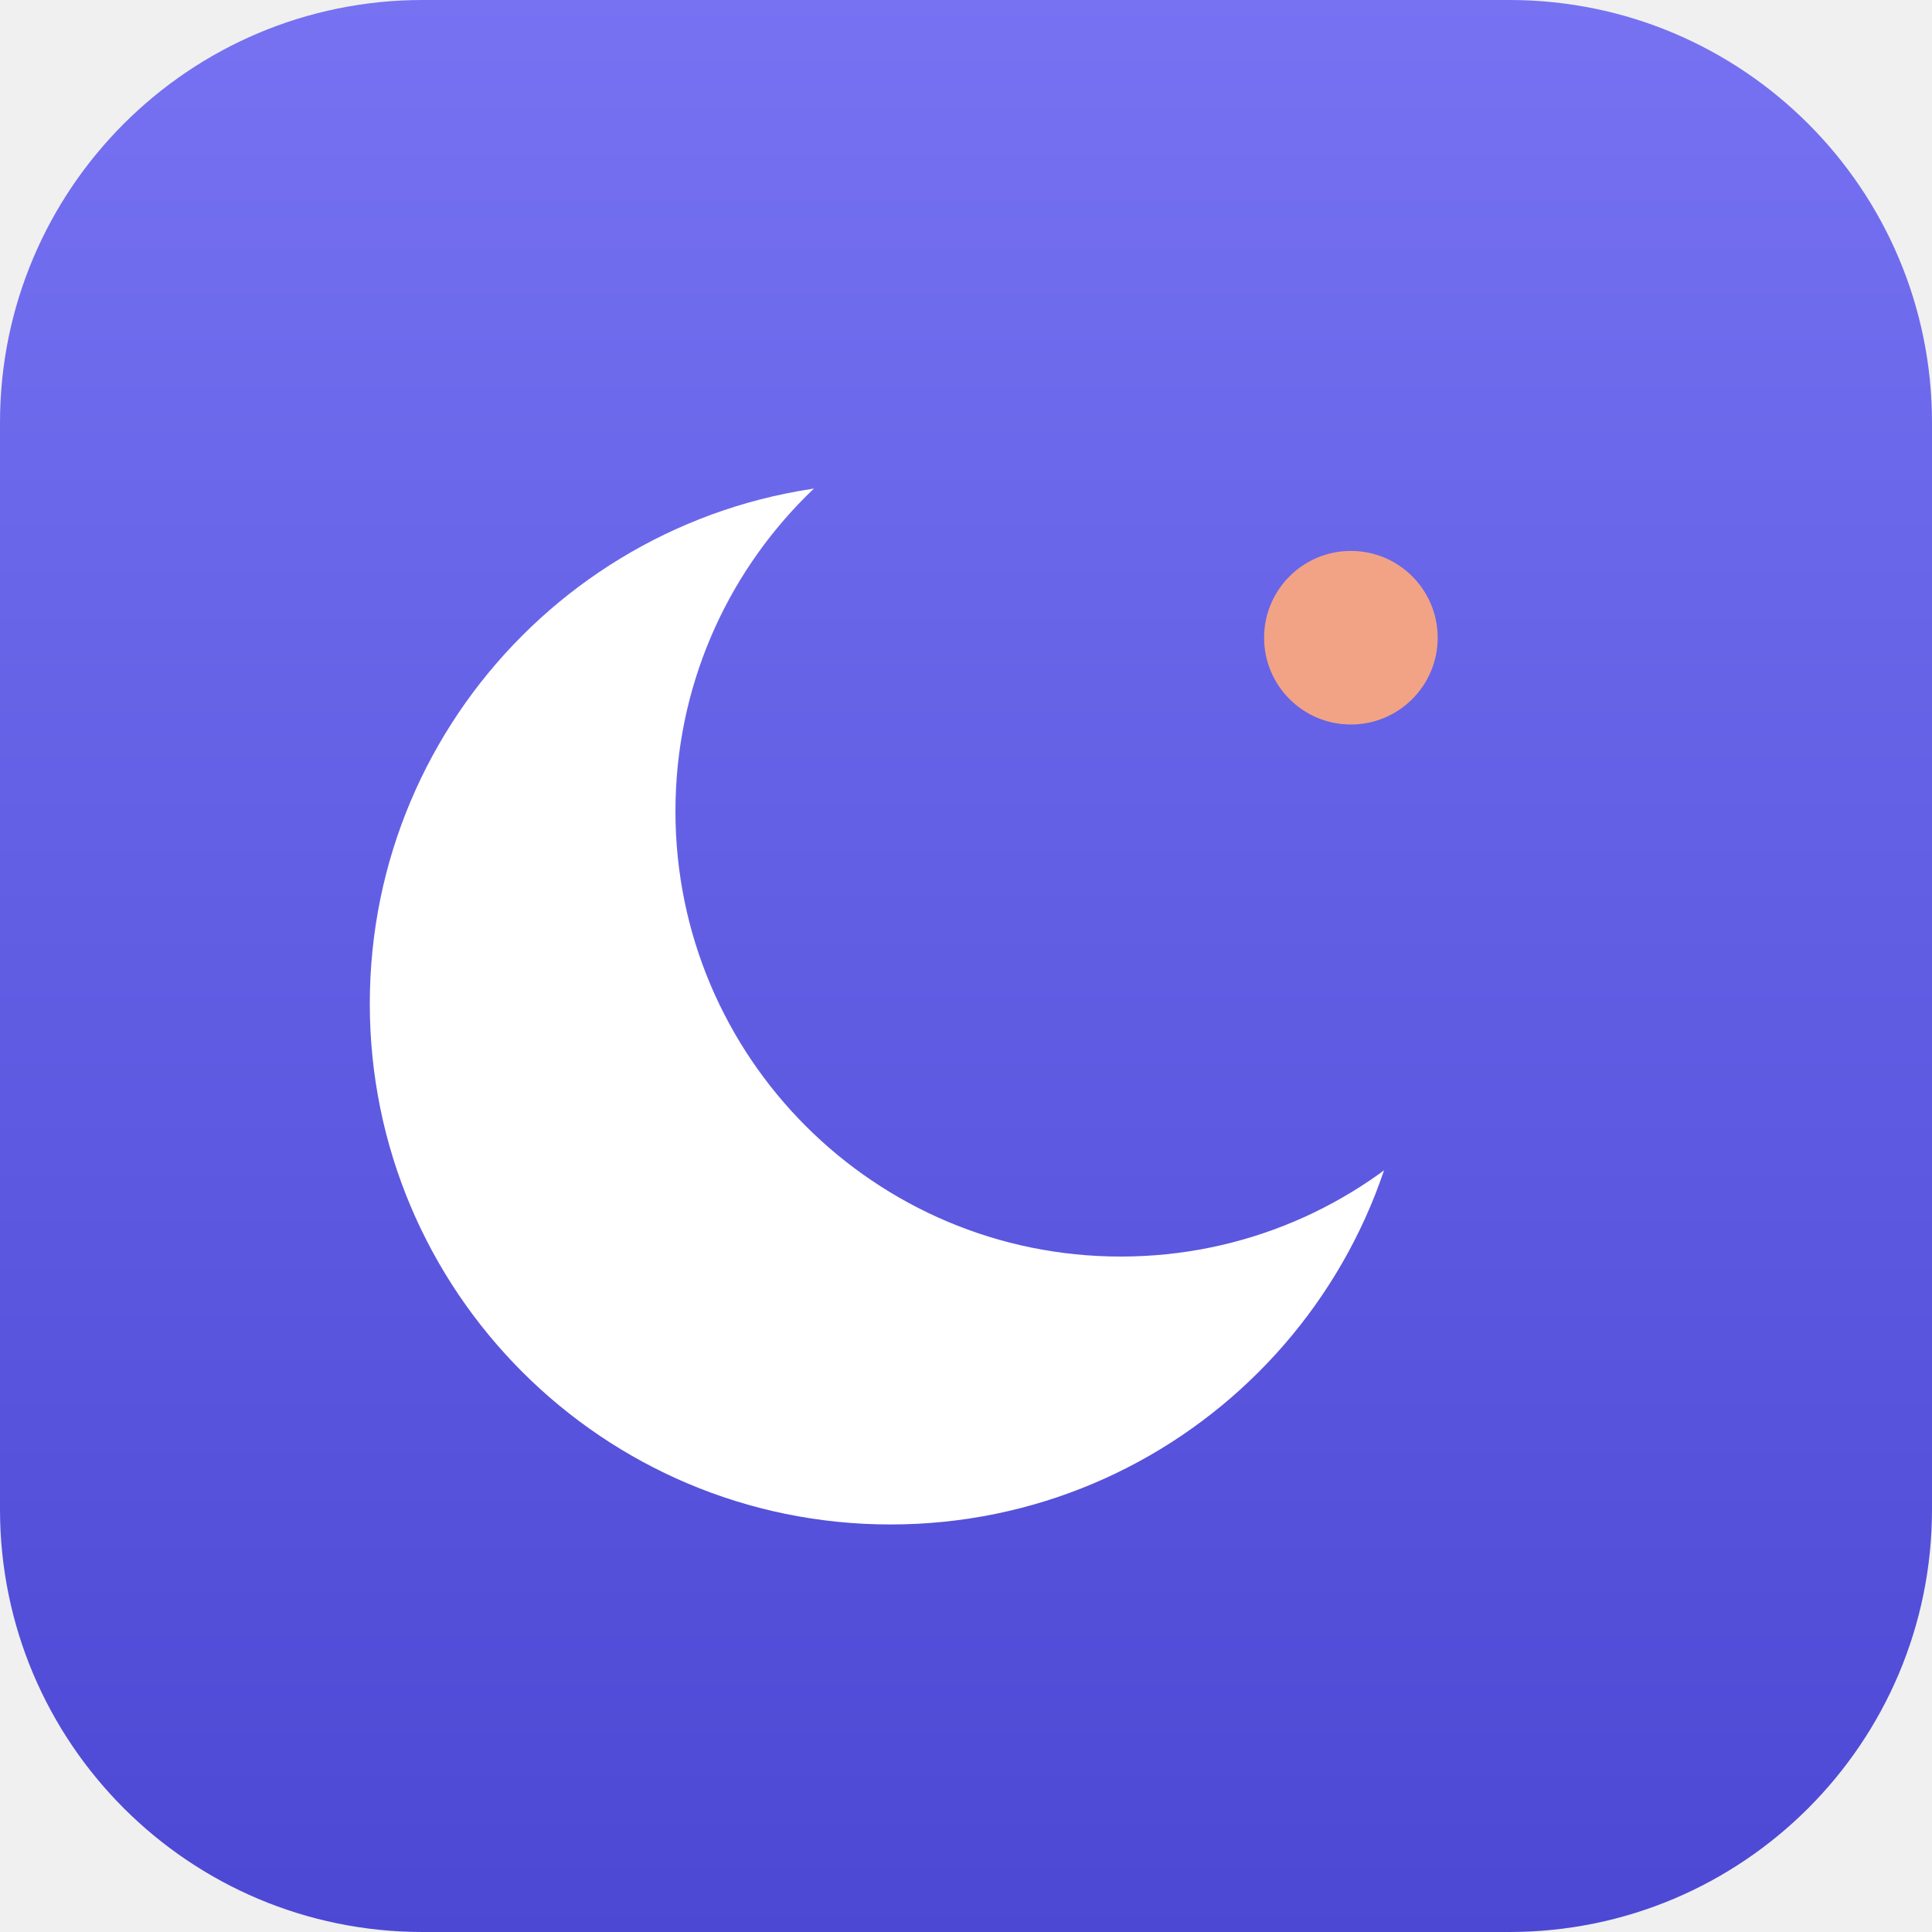
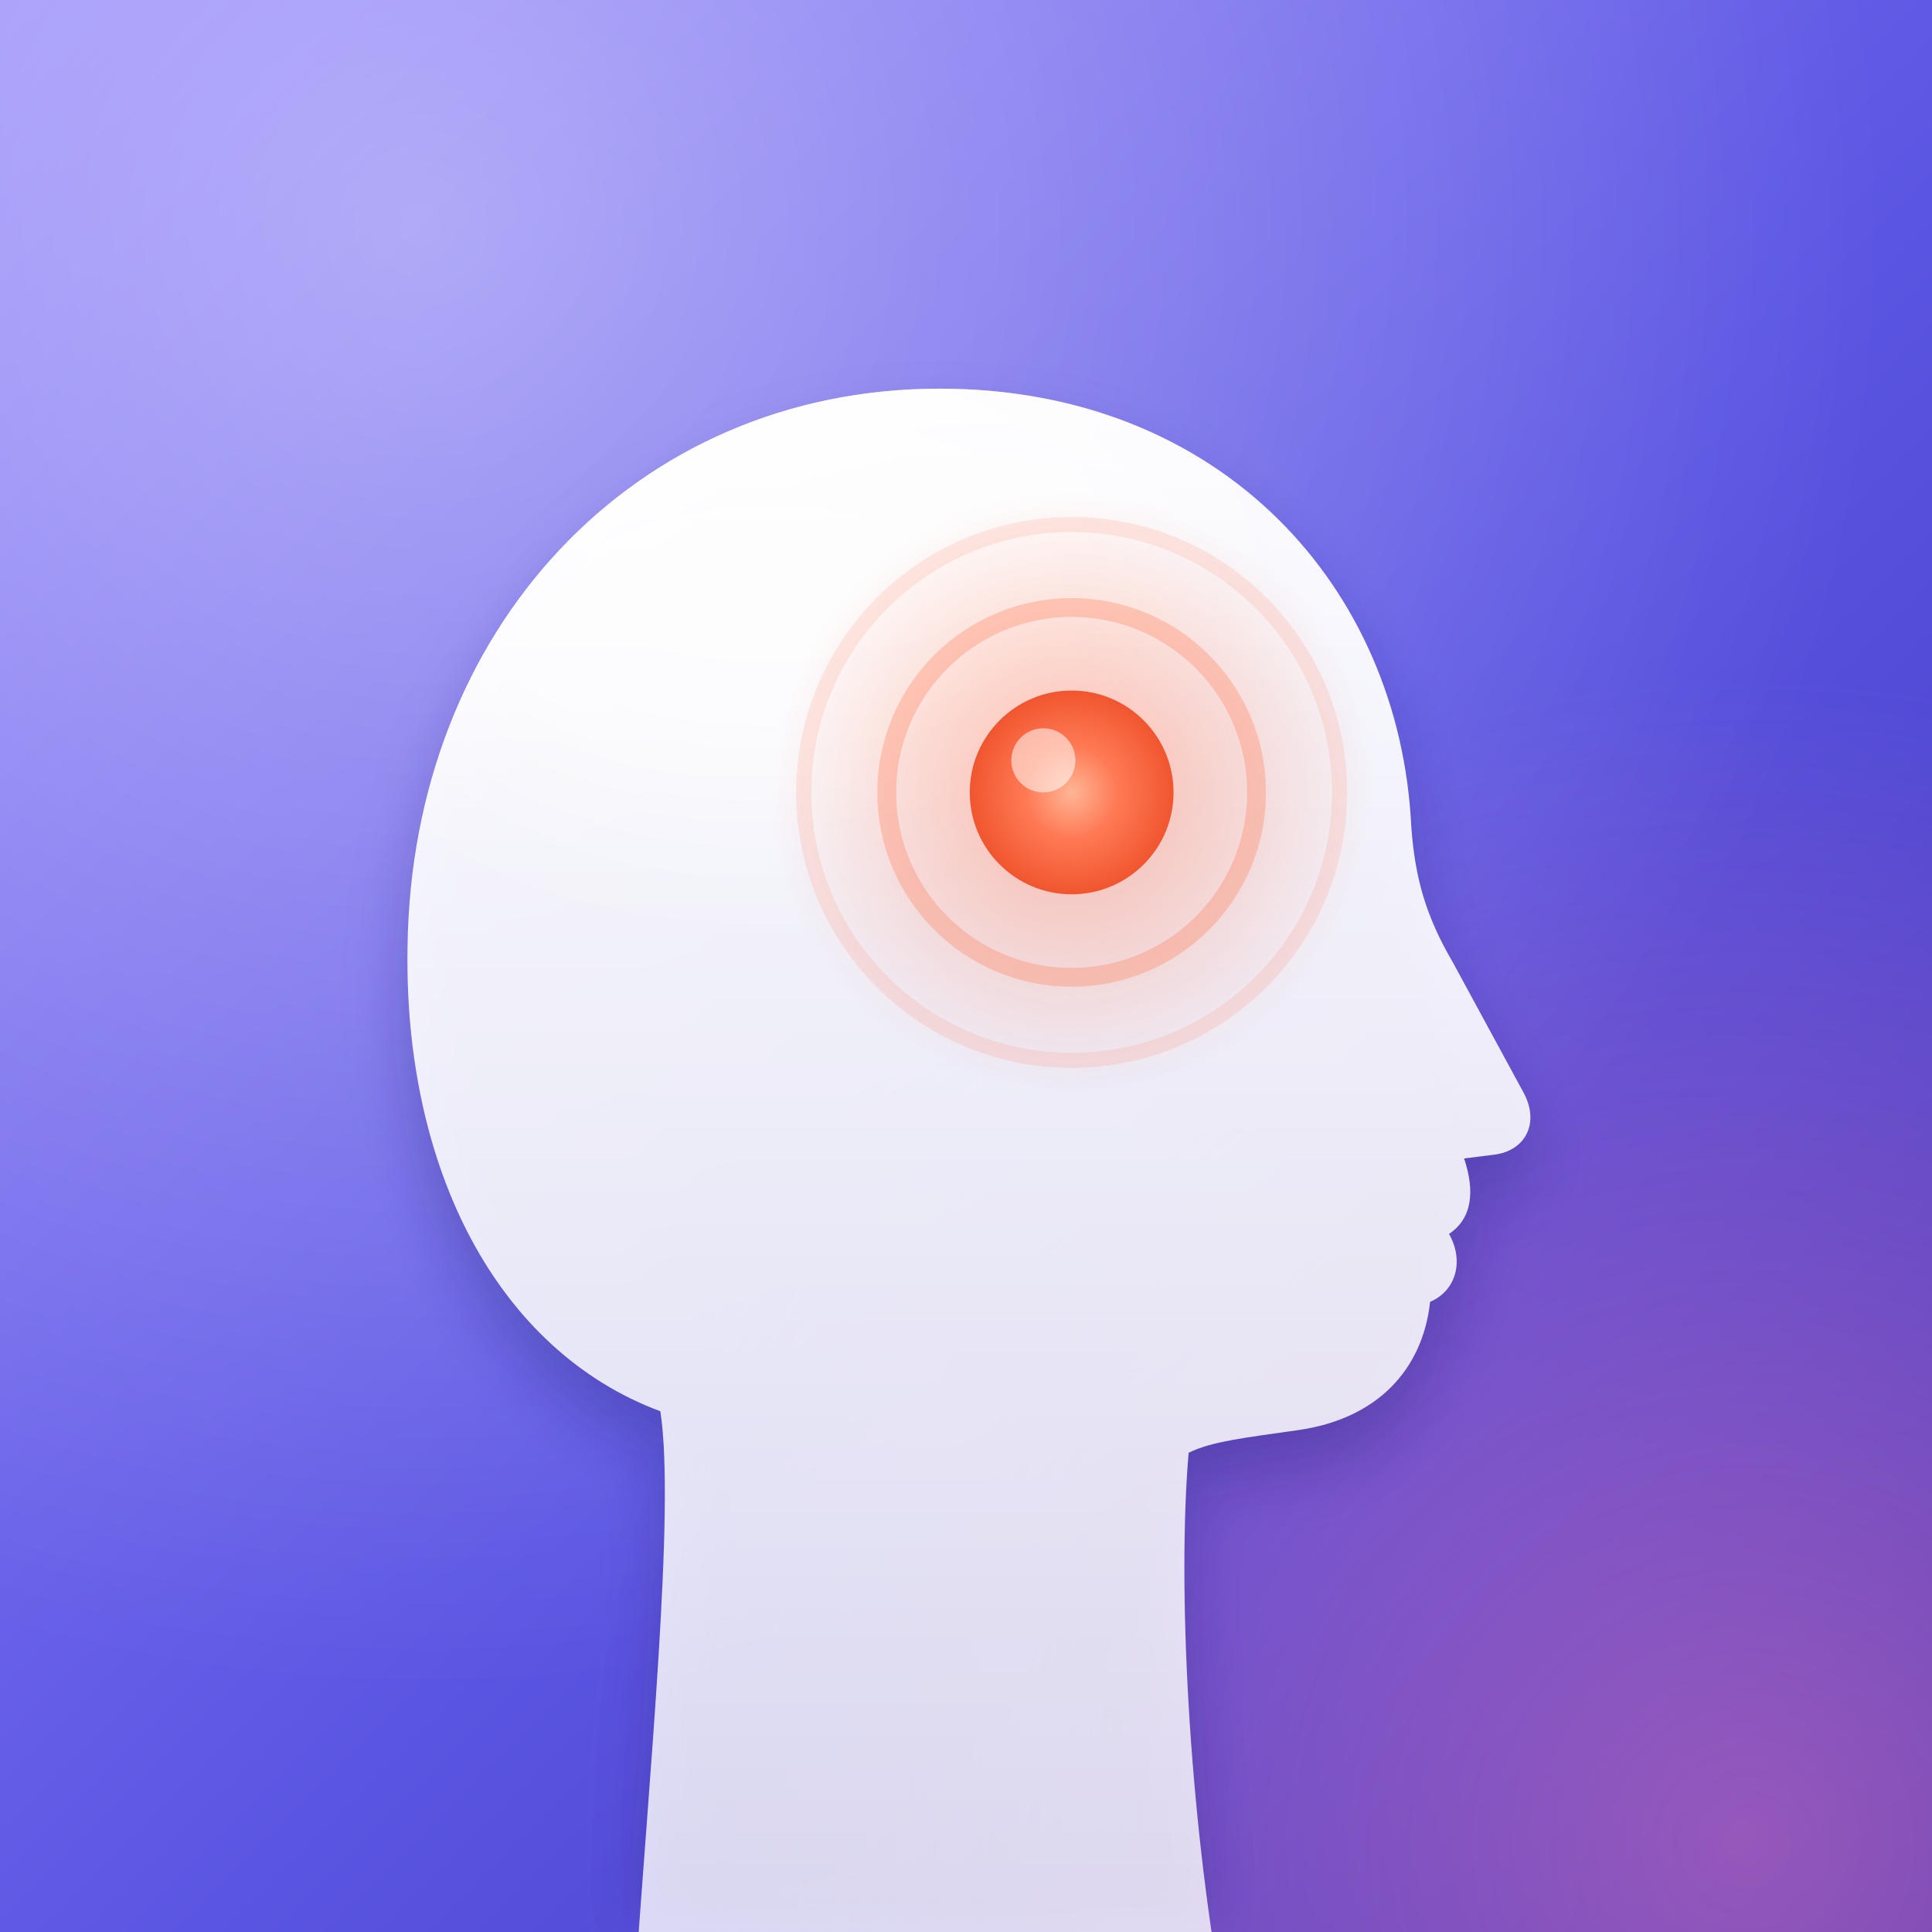
- <svg xmlns="http://www.w3.org/2000/svg" viewBox="0 0 512 512">
+ <svg xmlns="http://www.w3.org/2000/svg" width="1024" height="1024" viewBox="0 0 1024 1024">
  <defs>
-     <linearGradient id="g" x1="0" y1="0" x2="0" y2="1">
-       <stop offset="0" stop-color="#7672F2" />
-       <stop offset="1" stop-color="#4C48D4" />
+     <linearGradient id="bg" x1="0" y1="0" x2="1" y2="1">
+       <stop offset="0" stop-color="#9184FA" />
+       <stop offset=".55" stop-color="#5B55E3" />
+       <stop offset="1" stop-color="#3A33B8" />
    </linearGradient>
-     <mask id="m">
-       <rect width="512" height="512" fill="#fff" />
-       <circle cx="297" cy="215" r="118" fill="#000" />
-     </mask>
+     <radialGradient id="hl" cx=".22" cy=".12" r=".75">
+       <stop offset="0" stop-color="#fff" stop-opacity=".38" />
+       <stop offset="1" stop-color="#fff" stop-opacity="0" />
+     </radialGradient>
+     <radialGradient id="pinkglow" cx=".9" cy=".95" r=".6">
+       <stop offset="0" stop-color="#FF7EB6" stop-opacity=".45" />
+       <stop offset="1" stop-color="#FF7EB6" stop-opacity="0" />
+     </radialGradient>
+     <linearGradient id="glass" x1="0" y1="0" x2="0" y2="1">
+       <stop offset="0" stop-color="#fff" stop-opacity=".98" />
+       <stop offset="1" stop-color="#fff" stop-opacity=".78" />
+     </linearGradient>
+     <radialGradient id="spot" cx=".5" cy=".5" r=".5">
+       <stop offset="0" stop-color="#FFB596" />
+       <stop offset=".45" stop-color="#FF7A55" />
+       <stop offset="1" stop-color="#F0562F" />
+     </radialGradient>
+     <radialGradient id="glow" cx=".5" cy=".5" r=".5">
+       <stop offset="0" stop-color="#FF7A55" stop-opacity=".5" />
+       <stop offset="1" stop-color="#FF7A55" stop-opacity="0" />
+     </radialGradient>
+     <filter id="soft" x="-20%" y="-20%" width="140%" height="140%">
+       <feGaussianBlur stdDeviation="16" />
+     </filter>
+     <filter id="blur40" x="-50%" y="-50%" width="200%" height="200%">
+       <feGaussianBlur stdDeviation="40" />
+     </filter>
+     <clipPath id="headclip">
+       <path d="M378 1060C386 940 400 800 392 748C306 716 256 620 258 502C260 334 378 206 540 206C690 206 784 312 790 438C792 466 798 486 812 510L850 580C858 596 850 610 834 612L818 614C824 632 822 646 810 654C818 668 814 684 800 690C796 726 772 752 730 758C702 762 684 764 672 770C666 840 672 960 690 1060Z" />
+     </clipPath>
  </defs>
-   <rect width="512" height="512" rx="112" fill="url(#g)" />
-   <circle cx="236" cy="266" r="138" fill="#fff" mask="url(#m)" />
-   <circle cx="358" cy="169" r="23" fill="#F2A385" />
+   <rect width="1024" height="1024" fill="url(#bg)" />
+   <rect width="1024" height="1024" fill="url(#pinkglow)" />
+   <rect width="1024" height="1024" fill="url(#hl)" />
+   <g transform="translate(-42 0)">
+     <path d="M378 1060C386 940 400 800 392 748C306 716 256 620 258 502C260 334 378 206 540 206C690 206 784 312 790 438C792 466 798 486 812 510L850 580C858 596 850 610 834 612L818 614C824 632 822 646 810 654C818 668 814 684 800 690C796 726 772 752 730 758C702 762 684 764 672 770C666 840 672 960 690 1060Z" fill="#1E1870" opacity=".3" filter="url(#soft)" transform="translate(0 20)" />
+     <path d="M378 1060C386 940 400 800 392 748C306 716 256 620 258 502C260 334 378 206 540 206C690 206 784 312 790 438C792 466 798 486 812 510L850 580C858 596 850 610 834 612L818 614C824 632 822 646 810 654C818 668 814 684 800 690C796 726 772 752 730 758C702 762 684 764 672 770C666 840 672 960 690 1060Z" fill="url(#glass)" />
+     <g clip-path="url(#headclip)">
+       <ellipse cx="450" cy="300" rx="220" ry="130" fill="#fff" opacity=".7" filter="url(#blur40)" />
+       <circle cx="610" cy="420" r="160" fill="url(#glow)" />
+       <circle cx="610" cy="420" r="98" fill="none" stroke="#FF7A55" stroke-width="10" opacity=".32" />
+       <circle cx="610" cy="420" r="142" fill="none" stroke="#FF7A55" stroke-width="8" opacity=".15" />
+     </g>
+     <circle cx="610" cy="420" r="54" fill="url(#spot)" />
+     <circle cx="595" cy="403" r="17" fill="#fff" opacity=".55" />
+   </g>
</svg>
